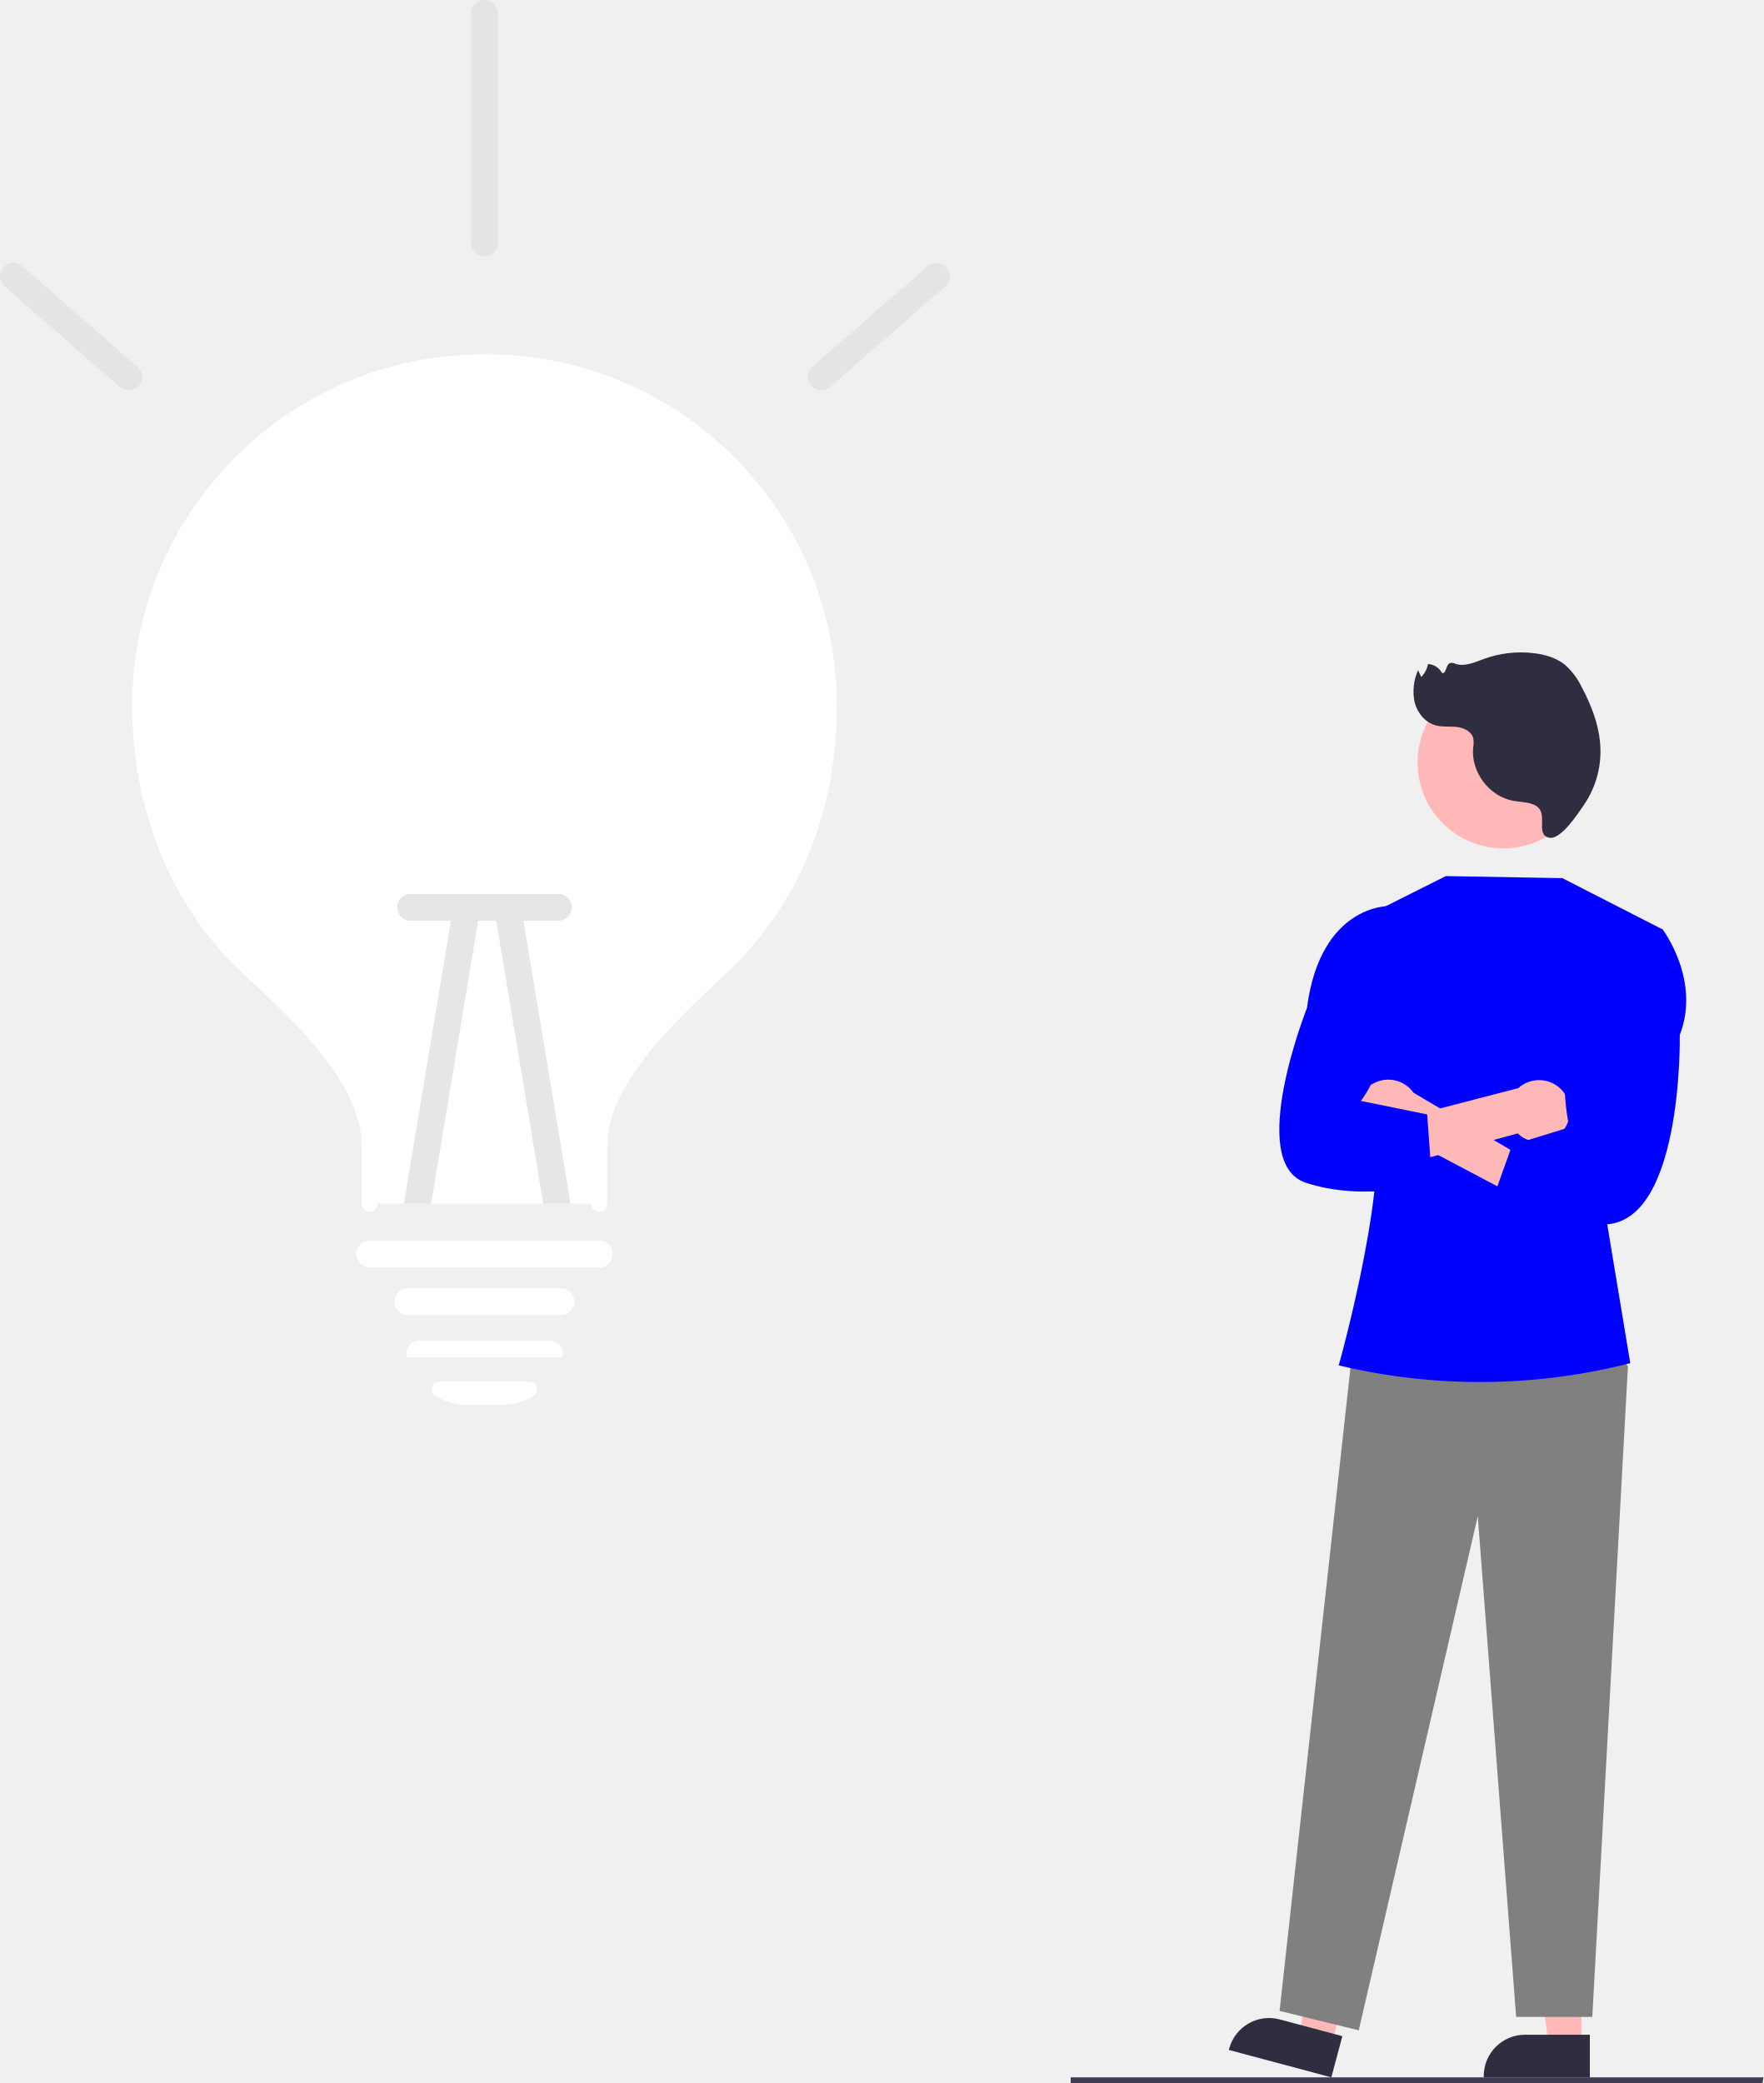
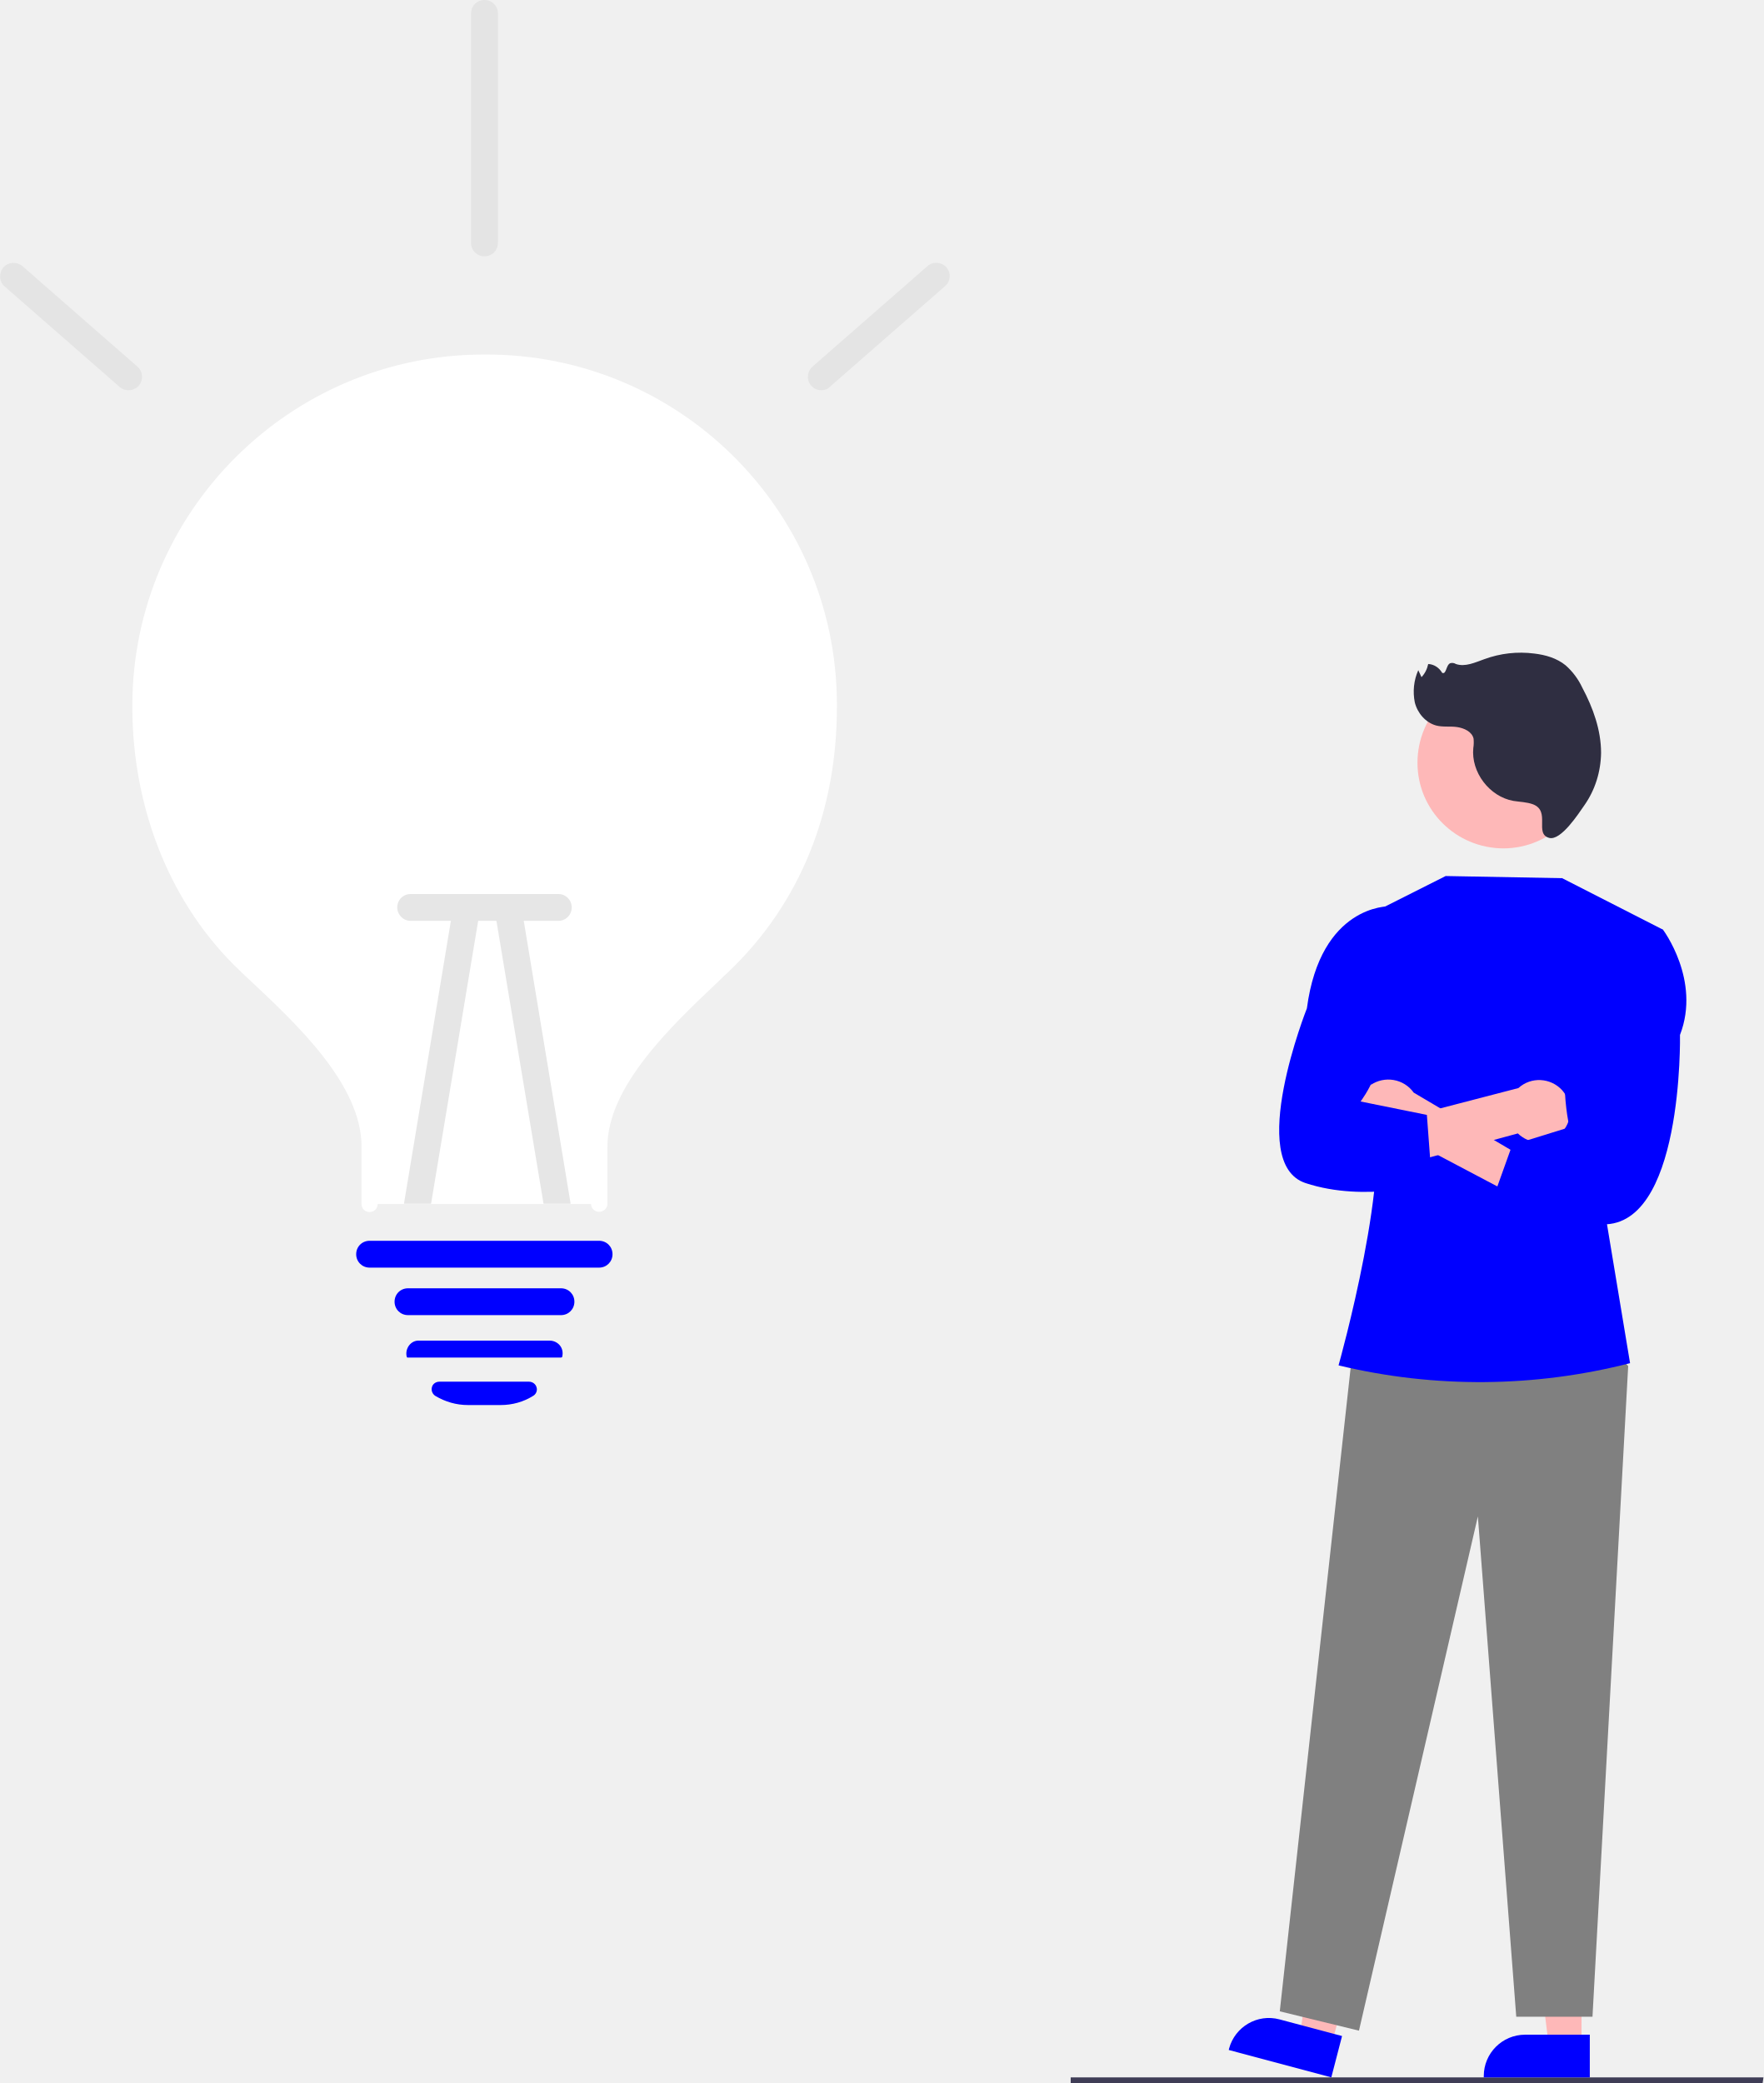
- <svg xmlns="http://www.w3.org/2000/svg" data-name="Layer 1" width="657.036" height="776.139" viewBox="0 0 657.036 776.139">
-   <path d="M916.983,822.598a50.794,50.794,0,0,1-13.59,12.63c-1.12.71-2.27,1.38-3.44,2H872.424c.33-.66.65-1.33.96-2a95.354,95.354,0,0,0-19.84-109.34c16.64,5.14,32.02,15.16,42.08,29.37a64.47,64.47,0,0,1,10.23,23,96.276,96.276,0,0,0-7.67-48.41c13.51,10.99,24.03,26.04,28.04,42.98C930.233,789.778,927.323,808.588,916.983,822.598Z" transform="translate(-271.482 -61.93052)" fill="#f0f0f0" />
-   <path id="b35682e1-9f03-403a-b8b0-c3d37d0d1380-171" data-name="Path 2533" d="M928.136,838.069H670.398v-2.106h258.12Z" transform="translate(-271.482 -61.93052)" fill="#3f3d56" />
-   <path d="M580.23,325.2c0,38.64-13.5,71.63-39.19,96.18-18.23,17.43-46.31,41.86-46.31,67.69v21.37h-85.5V489.07c0-26.1-28.19-50.58-46.31-67.69-25.11-23.69-39.19-58.92-39.19-96.18v-.79a128.251,128.251,0,0,1,256.5.79Z" transform="translate(-271.482 -61.93052)" fill="white" />
-   <path id="ecc2cf6c-8ee8-498c-972d-3c77e28b77e9-172" data-name="Path 2546" d="M494.729,513.441a3,3,0,0,1-3-3v-21.374c0-25.125,24.779-48.58,42.873-65.706,1.5-1.422,2.961-2.8,4.363-4.145,25.029-23.928,38.259-56.437,38.259-94.014,0-70.229-55.013-125.243-125.242-125.243h-.354A125.03,125.03,0,0,0,326.739,324.497v.7c0,36.8,13.939,71.063,38.245,94.007,1.231,1.163,2.51,2.36,3.823,3.589,18.327,17.159,43.427,40.658,43.427,66.275v21.373a3,3,0,0,1-6,0v-21.374c0-23.015-24-45.486-41.528-61.9q-1.978-1.851-3.841-3.605c-25.5-24.072-40.126-59.924-40.126-98.364v-.72c.2-72.045,58.885-130.523,130.88-130.523h.371A130.557,130.557,0,0,1,583.224,323.831q.004.685-0,1.371c0,39.255-13.871,73.264-40.112,98.351-1.409,1.347-2.876,2.736-4.386,4.165-17.3,16.377-41,38.806-41,61.349v21.374a3,3,0,0,1-3,3Z" transform="translate(-271.482 -61.93052)" fill="white" />
-   <path id="b22bef41-3cd7-4c1e-881c-c9a642005cb0-173" data-name="Path 2547" d="M480.481,551.936h-57a5,5,0,1,1,0-10h57a5,5,0,0,1,0,10Z" transform="translate(-271.482 -61.93052)" fill="white" />
-   <path d="M458.11,585.435H445.843a23.447,23.447,0,0,1-12.094-3.351,2.794,2.794,0,0,1-1.268-3.214,2.886,2.886,0,0,1,2.802-2.142h33.389a2.887,2.887,0,0,1,2.802,2.142,2.793,2.793,0,0,1-1.269,3.214A23.445,23.445,0,0,1,458.11,585.435Z" transform="translate(-271.482 -61.93052)" fill="white" />
-   <path d="M480.491,567.729l-57.338-.006-.178-.381a4.726,4.726,0,0,1,.9-4.058,4.856,4.856,0,0,1,3.823-1.849h48.558a4.855,4.855,0,0,1,3.823,1.849,4.698,4.698,0,0,1,.911,4.007l-.09.386Z" transform="translate(-271.482 -61.93052)" fill="white" />
-   <path id="e0eb6627-54a4-4797-861b-0d156b8b485b-174" data-name="Path 2548" d="M319.381,207.342a4.98,4.98,0,0,1-3.286-1.233l-42.939-37.481a5,5,0,0,1,6.576-7.533l42.939,37.481a5,5,0,0,1-3.29,8.767Z" transform="translate(-271.482 -61.93052)" fill="#e4e4e4" />
-   <path id="e13fc22b-cd18-4b6e-a2d4-df4b74c6b7e7-175" data-name="Path 2549" d="M577.459,207.342a5,5,0,0,1-3.29-8.767l42.938-37.484a5,5,0,0,1,6.576,7.533l-42.939,37.481A4.98,4.98,0,0,1,577.459,207.342Z" transform="translate(-271.482 -61.93052)" fill="#e4e4e4" />
-   <path id="a74da646-4683-465e-97fe-dd817e7fc328-176" data-name="Path 2550" d="M494.729,534.191h-85.5a5,5,0,0,1,0-10h85.5a5,5,0,0,1,0,10Z" transform="translate(-271.482 -61.93052)" fill="white" />
-   <path d="M449.88,403.57,432.1,510.44H421.95l18.06-108.51a5.003,5.003,0,0,1,9.87,1.64Z" transform="translate(-271.482 -61.93052)" fill="#e6e6e6" />
-   <path d="M484.05,510.44H473.9L456.12,403.57a5.003,5.003,0,0,1,9.87-1.64Z" transform="translate(-271.482 -61.93052)" fill="#e6e6e6" />
-   <path id="be3a5c8a-fbb4-472c-819b-e8dd06032f6a-177" data-name="Path 2551" d="M419.485,400a5,5,0,0,1,5-5h54.993a5,5,0,0,1,0,10h-54.993A5,5,0,0,1,419.485,400Z" transform="translate(-271.482 -61.93052)" fill="#e6e6e6" />
-   <path id="e9f776ed-f4b6-47dc-b212-c247d99ecb23-178" data-name="Path 2553" d="M451.981,157.431a5,5,0,0,1-5-5v-85.5a5,5,0,0,1,10,0v85.5A5,5,0,0,1,451.981,157.431Z" transform="translate(-271.482 -61.93052)" fill="#e4e4e4" />
-   <path id="eba1f826-879a-4c25-b118-6bb025be95d0-179" data-name="Path 2559" d="M860.701,824.08H848.443l-5.832-47.288h18.092Z" transform="translate(-271.482 -61.93052)" fill="#feb8b8" />
-   <path id="f6694a1b-3521-46e6-aa9c-51f4297aac52-180" data-name="Path 2560" d="M863.828,835.964H824.297v-.5a15.387,15.387,0,0,1,15.385-15.386h24.146Z" transform="translate(-271.482 -61.93052)" fill="#2f2e41" />
-   <path id="fae71c2d-33fb-45f7-8331-19b4de5eddc8-181" data-name="Path 2561" d="M767.564,823.676l-11.844-3.167,6.58-47.19,17.48,4.674Z" transform="translate(-271.482 -61.93052)" fill="#feb8b8" />
-   <path id="b3b10fd6-5fa4-49f3-8270-96ad6a3a1e0e-182" data-name="Path 2562" d="M767.515,835.964l-38.189-10.212.129-.483a15.387,15.387,0,0,1,18.839-10.89h0l23.325,6.237Z" transform="translate(-271.482 -61.93052)" fill="#2f2e41" />
-   <path id="f6267da0-acb1-421a-9dac-5a6151c1f955-183" data-name="Path 2563" d="M867.754,559.068l10.269,11.931-13.28,242.442h-28.369l-14.3-186.551-44.349,191.554-29.492-7.233,26.816-243.3Z" transform="translate(-271.482 -61.93052)" fill="gray" />
-   <path id="ea0dabd6-18d7-4484-8048-4cddc34702bd-184" data-name="Path 2564" d="M781.905,402.543l28.246-14.172,43.437.764,37.38,19.127L869.7,514.48l9.187,55.38h0a226.533,226.533,0,0,1-108.335.892l-.284-.068s21.114-74.916,12.126-97.779Z" transform="translate(-271.482 -61.93052)" fill="blue" />
-   <path id="a75b604a-8411-40e9-b5d3-81fba8b6e00c-185" data-name="Path 2565" d="M863.621,345.935a31.994,31.994,0,1,0,0,.237Z" transform="translate(-271.482 -61.93052)" fill="#feb8b8" />
-   <path id="b97e8772-edf1-4d51-bb40-aaab108bf113-186" data-name="Path 2567" d="M778.007,479.983a11.462,11.462,0,0,0,16.65,5.627l57.353,30.318,1.857-13.971-55.73-32.863a11.524,11.524,0,0,0-20.131,10.889Z" transform="translate(-271.482 -61.93052)" fill="#feb8b8" />
-   <path id="b7638692-4395-4c34-bc33-e4b41c888504-187" data-name="Path 2568" d="M854.436,482.399a11.462,11.462,0,0,1-17.478,1.848l-62.6,17.035.545-17.738,62.271-16.173a11.524,11.524,0,0,1,17.261,15.03Z" transform="translate(-271.482 -61.93052)" fill="#feb8b8" />
-   <path id="fb7d8996-2760-43c1-a9a4-d402d6d3756c-188" data-name="Path 2569" d="M878.762,409.031l12.205-.765s14.29,18.855,6.364,39.316c0,0,1.373,73.5-30.276,70.48s-41.65-3.019-41.65-3.019l9.5-26.5,21.253-6.562s-6.55-28.894,5.849-40.916Z" transform="translate(-271.482 -61.93052)" fill="blue" />
-   <path id="a9eb06d8-8cbf-43ab-991d-4f9eccd60edd-189" data-name="Path 2570" d="M790.63,408.386l-1.725-8.843s-25.44-.6-30.47,37.951c0,0-22.877,57.692-.454,65.121s47.089,0,47.089,0l-1.857-25.444-24.67-5.033s12.745-16.489,5.805-30.792Z" transform="translate(-271.482 -61.93052)" fill="blue" />
-   <path id="ba7ab43e-494b-455d-a87f-0e0f24cb0a47-190" data-name="Path 2387" d="M842.704,361.645c-2.353-.923-4.959-.875-7.446-1.331-8.893-1.638-15.752-10.706-14.908-19.71a10.848,10.848,0,0,0,.058-3.533c-.616-2.569-3.472-3.948-6.095-4.256s-5.333.086-7.885-.597c-3.94-1.055-6.883-4.648-7.881-8.603a19.487,19.487,0,0,1,1.267-11.963l1.224,2.552a9.918,9.918,0,0,0,2.506-4.853,6.255,6.255,0,0,1,5.166,3.273c1.581.706,1.388-2.906,2.964-3.621a2.959,2.959,0,0,1,2.1.273c3.473,1.165,7.156-.583,10.597-1.836a40.417,40.417,0,0,1,18.642-2.13c4.183.511,8.405,1.747,11.66,4.42a26.607,26.607,0,0,1,6.156,8.274c4.017,7.508,7.043,15.792,6.961,24.31a35.298,35.298,0,0,1-6.165,19.519c-2.052,2.986-8.68,13.343-13.085,12.203C843.009,372.607,849.329,364.243,842.704,361.645Z" transform="translate(-271.482 -61.93052)" fill="#2f2e41" />
+ <svg xmlns="http://www.w3.org/2000/svg" version="1.1" id="Layer_1" x="0px" y="0px" viewBox="0 0 657 776.1" style="enable-background:new 0 0 657 776.1;" xml:space="preserve">
+   <style type="text/css">
+ 	.st0{fill:#F0F0F0;}
+ 	.st1{fill:#3F3D56;}
+ 	.st2{fill:#FFFFFF;}
+ 	.st3{fill:#0000FF;}
+ 	.st4{fill:#E4E4E4;}
+ 	.st5{fill:#E6E6E6;}
+ 	.st6{fill:#FEB8B8;}
+ 	.st7{fill:#808080;}
+ 	.st8{fill:#2F2E41;}
+ </style>
+   <path class="st0" d="M645.5,760.7c-3.7,5-8.3,9.3-13.6,12.6c-1.1,0.7-2.3,1.4-3.4,2h-27.5c0.3-0.7,0.6-1.3,1-2  c17.5-36.9,9.5-80.9-19.8-109.3c16.6,5.1,32,15.2,42.1,29.4c4.9,6.9,8.4,14.7,10.2,23c1.7-16.5-1-33.2-7.7-48.4c13.5,11,24,26,28,43  C658.8,727.8,655.8,746.7,645.5,760.7z" />
+   <path id="b35682e1-9f03-403a-b8b0-c3d37d0d1380-171" class="st1" d="M656.7,776.1H398.9V774H657L656.7,776.1z" />
+   <path class="st2" d="M308.7,263.3c0,38.6-13.5,71.6-39.2,96.2c-18.2,17.4-46.3,41.9-46.3,67.7v21.4h-85.5v-21.4  c0-26.1-28.2-50.6-46.3-67.7c-25.1-23.7-39.2-58.9-39.2-96.2v-0.8c0.2-70.8,57.8-128.1,128.7-127.8  C251.7,134.9,309,192.5,308.7,263.3z" />
+   <path id="ecc2cf6c-8ee8-498c-972d-3c77e28b77e9-172" class="st2" d="M223.2,451.5c-1.7,0-3-1.3-3-3v-21.4  c0-25.1,24.8-48.6,42.9-65.7c1.5-1.4,3-2.8,4.4-4.1c25-23.9,38.3-56.4,38.3-94c0-70.2-55-125.2-125.2-125.2h-0.4  c-68.8,0.1-124.6,55.7-124.9,124.5v0.7c0,36.8,13.9,71.1,38.2,94c1.2,1.2,2.5,2.4,3.8,3.6c18.3,17.2,43.4,40.7,43.4,66.3v21.4  c0,1.7-1.3,3-3,3s-3-1.3-3-3l0,0v-21.4c0-23-24-45.5-41.5-61.9c-1.3-1.2-2.6-2.4-3.8-3.6c-25.5-24.1-40.1-59.9-40.1-98.4v-0.7  c0.2-72,58.9-130.5,130.9-130.5h0.4c72.1-0.4,130.9,57.8,131.2,129.9c0,0.5,0,0.9,0,1.4c0,39.3-13.9,73.3-40.1,98.4  c-1.4,1.3-2.9,2.7-4.4,4.2c-17.3,16.4-41,38.8-41,61.3v21.4C226.2,450.2,224.9,451.5,223.2,451.5L223.2,451.5z" />
+   <path id="b22bef41-3cd7-4c1e-881c-c9a642005cb0-173" class="st3" d="M209,490h-57c-2.8,0-5-2.2-5-5s2.2-5,5-5h57c2.8,0,5,2.2,5,5  S211.8,490,209,490z" />
+   <path class="st3" d="M186.6,523.5h-12.3c-4.3,0-8.4-1.2-12.1-3.4c-1.1-0.7-1.6-2-1.3-3.2c0.3-1.3,1.5-2.1,2.8-2.1h33.4  c1.3,0,2.5,0.9,2.8,2.1c0.4,1.2-0.2,2.6-1.3,3.2C195.1,522.3,190.9,523.5,186.6,523.5z" />
+   <path class="st3" d="M209,505.8l-57.3,0l-0.2-0.4c-0.3-1.4,0-2.9,0.9-4.1c0.9-1.2,2.3-1.9,3.8-1.8h48.6c1.5,0,2.9,0.7,3.8,1.8  c0.9,1.1,1.2,2.6,0.9,4l-0.1,0.4L209,505.8z" />
+   <path id="e0eb6627-54a4-4797-861b-0d156b8b485b-174" class="st4" d="M47.9,145.4c-1.2,0-2.4-0.4-3.3-1.2L1.7,106.7  c-2.1-1.8-2.2-5-0.4-7.1c1.8-2,4.9-2.2,7-0.5l42.9,37.5c2.1,1.8,2.3,5,0.5,7.1C50.7,144.8,49.3,145.4,47.9,145.4L47.9,145.4z" />
+   <path id="e13fc22b-cd18-4b6e-a2d4-df4b74c6b7e7-175" class="st4" d="M306,145.4c-2.8,0-5-2.2-5-5c0-1.4,0.6-2.8,1.7-3.8l42.9-37.5  c2.1-1.8,5.3-1.5,7,0.5c1.8,2.1,1.6,5.2-0.5,7l-42.9,37.5C308.4,145,307.2,145.4,306,145.4z" />
+   <path id="a74da646-4683-465e-97fe-dd817e7fc328-176" class="st3" d="M223.2,472.3h-85.5c-2.8,0-5-2.2-5-5s2.2-5,5-5h85.5  c2.8,0,5,2.2,5,5S226,472.3,223.2,472.3z" />
+   <path class="st5" d="M178.4,341.6l-17.8,106.9h-10.1L168.5,340c0.5-2.7,3-4.6,5.8-4.1S178.9,338.9,178.4,341.6z" />
+   <path class="st5" d="M212.6,448.5h-10.1l-17.8-106.9c-0.5-2.7,1.4-5.3,4.1-5.8s5.3,1.4,5.8,4.1L212.6,448.5z" />
+   <path id="be3a5c8a-fbb4-472c-819b-e8dd06032f6a-177" class="st5" d="M148,338.1c0-2.8,2.2-5,5-5h55c2.8,0,5,2.2,5,5s-2.2,5-5,5h-55  C150.2,343.1,148,340.8,148,338.1z" />
+   <path id="e9f776ed-f4b6-47dc-b212-c247d99ecb23-178" class="st4" d="M180.5,95.5c-2.8,0-5-2.2-5-5V5c0-2.8,2.2-5,5-5s5,2.2,5,5v85.5  C185.5,93.3,183.3,95.5,180.5,95.5z" />
+   <path id="eba1f826-879a-4c25-b118-6bb025be95d0-179" class="st6" d="M589.2,762.1H577l-5.8-47.3h18.1L589.2,762.1z" />
+   <path id="f6694a1b-3521-46e6-aa9c-51f4297aac52-180" class="st3" d="M592.3,774h-39.5v-0.5c0-8.5,6.9-15.4,15.4-15.4h24.1L592.3,774  z" />
+   <path id="fae71c2d-33fb-45f7-8331-19b4de5eddc8-181" class="st6" d="M496.1,761.7l-11.8-3.2l6.6-47.2l17.5,4.7L496.1,761.7z" />
+   <path id="b3b10fd6-5fa4-49f3-8270-96ad6a3a1e0e-182" class="st3" d="M496,774l-38.2-10.2l0.1-0.5c2.2-8.2,10.6-13.1,18.8-10.9l0,0  l23.3,6.2L496,774z" />
+   <path id="f6267da0-acb1-421a-9dac-5a6151c1f955-183" class="st7" d="M596.3,497.1l10.3,11.9l-13.3,242.4h-28.4L550.6,565  l-44.3,191.6l-29.5-7.2L503.6,506L596.3,497.1z" />
+   <path id="ea0dabd6-18d7-4484-8048-4cddc34702bd-184" class="st3" d="M510.4,340.6l28.2-14.2l43.4,0.8l37.4,19.1l-21.3,106.2  l9.2,55.4l0,0c-35.5,9.1-72.7,9.4-108.3,0.9l-0.3-0.1c0,0,21.1-74.9,12.1-97.8L510.4,340.6z" />
+   <path id="a75b604a-8411-40e9-b5d3-81fba8b6e00c-185" class="st6" d="M592.1,284c-0.1-17.7-14.4-31.9-32.1-31.9  c-17.7,0.1-31.9,14.4-31.9,32.1s14.4,31.9,32.1,31.9c17.6-0.1,31.8-14.3,31.9-31.9V284z" />
+   <path id="b97e8772-edf1-4d51-bb40-aaab108bf113-186" class="st6" d="M506.5,418.1c2.3,5.9,8.9,8.8,14.8,6.5c0.6-0.2,1.2-0.5,1.8-0.9  l57.4,30.3l1.9-14l-55.7-32.9c-3.7-5.2-10.9-6.4-16.1-2.8C506.2,407.5,504.6,413.1,506.5,418.1L506.5,418.1z" />
+   <path id="b7638692-4395-4c34-bc33-e4b41c888504-187" class="st6" d="M583,420.5c-3.5,5.3-10.7,6.7-15.9,3.1  c-0.6-0.4-1.1-0.8-1.6-1.3l-62.6,17l0.5-17.7l62.3-16.2c4.7-4.3,12-3.9,16.3,0.8C585.5,410.2,586,416.1,583,420.5L583,420.5z" />
+   <path id="fb7d8996-2760-43c1-a9a4-d402d6d3756c-188" class="st3" d="M607.3,347.1l12.2-0.8c0,0,14.3,18.9,6.4,39.3  c0,0,1.4,73.5-30.3,70.5c-31.6-3-41.7-3-41.7-3l9.5-26.5l21.3-6.6c0,0-6.6-28.9,5.8-40.9L607.3,347.1z" />
+   <path id="a9eb06d8-8cbf-43ab-991d-4f9eccd60edd-189" class="st3" d="M519.1,346.5l-1.7-8.8c0,0-25.4-0.6-30.5,38  c0,0-22.9,57.7-0.5,65.1s47.1,0,47.1,0l-1.9-25.4l-24.7-5c0,0,12.7-16.5,5.8-30.8L519.1,346.5z" />
+   <path id="ba7ab43e-494b-455d-a87f-0e0f24cb0a47-190" class="st8" d="M571.2,299.7c-2.4-0.9-5-0.9-7.4-1.3  c-8.9-1.6-15.8-10.7-14.9-19.7c0.2-1.2,0.2-2.4,0.1-3.5c-0.6-2.6-3.5-3.9-6.1-4.3s-5.3,0.1-7.9-0.6c-3.9-1.1-6.9-4.6-7.9-8.6  c-0.8-4-0.4-8.2,1.3-12l1.2,2.6c1.3-1.4,2.1-3,2.5-4.9c2.2,0.1,4.1,1.4,5.2,3.3c1.6,0.7,1.4-2.9,3-3.6c0.7-0.2,1.5-0.1,2.1,0.3  c3.5,1.2,7.2-0.6,10.6-1.8c6-2.2,12.3-2.9,18.6-2.1c4.2,0.5,8.4,1.7,11.7,4.4c2.6,2.3,4.7,5.1,6.2,8.3c4,7.5,7,15.8,7,24.3  c-0.1,7-2.2,13.8-6.2,19.5c-2.1,3-8.7,13.3-13.1,12.2C571.5,310.7,577.8,302.3,571.2,299.7z" />
</svg>
